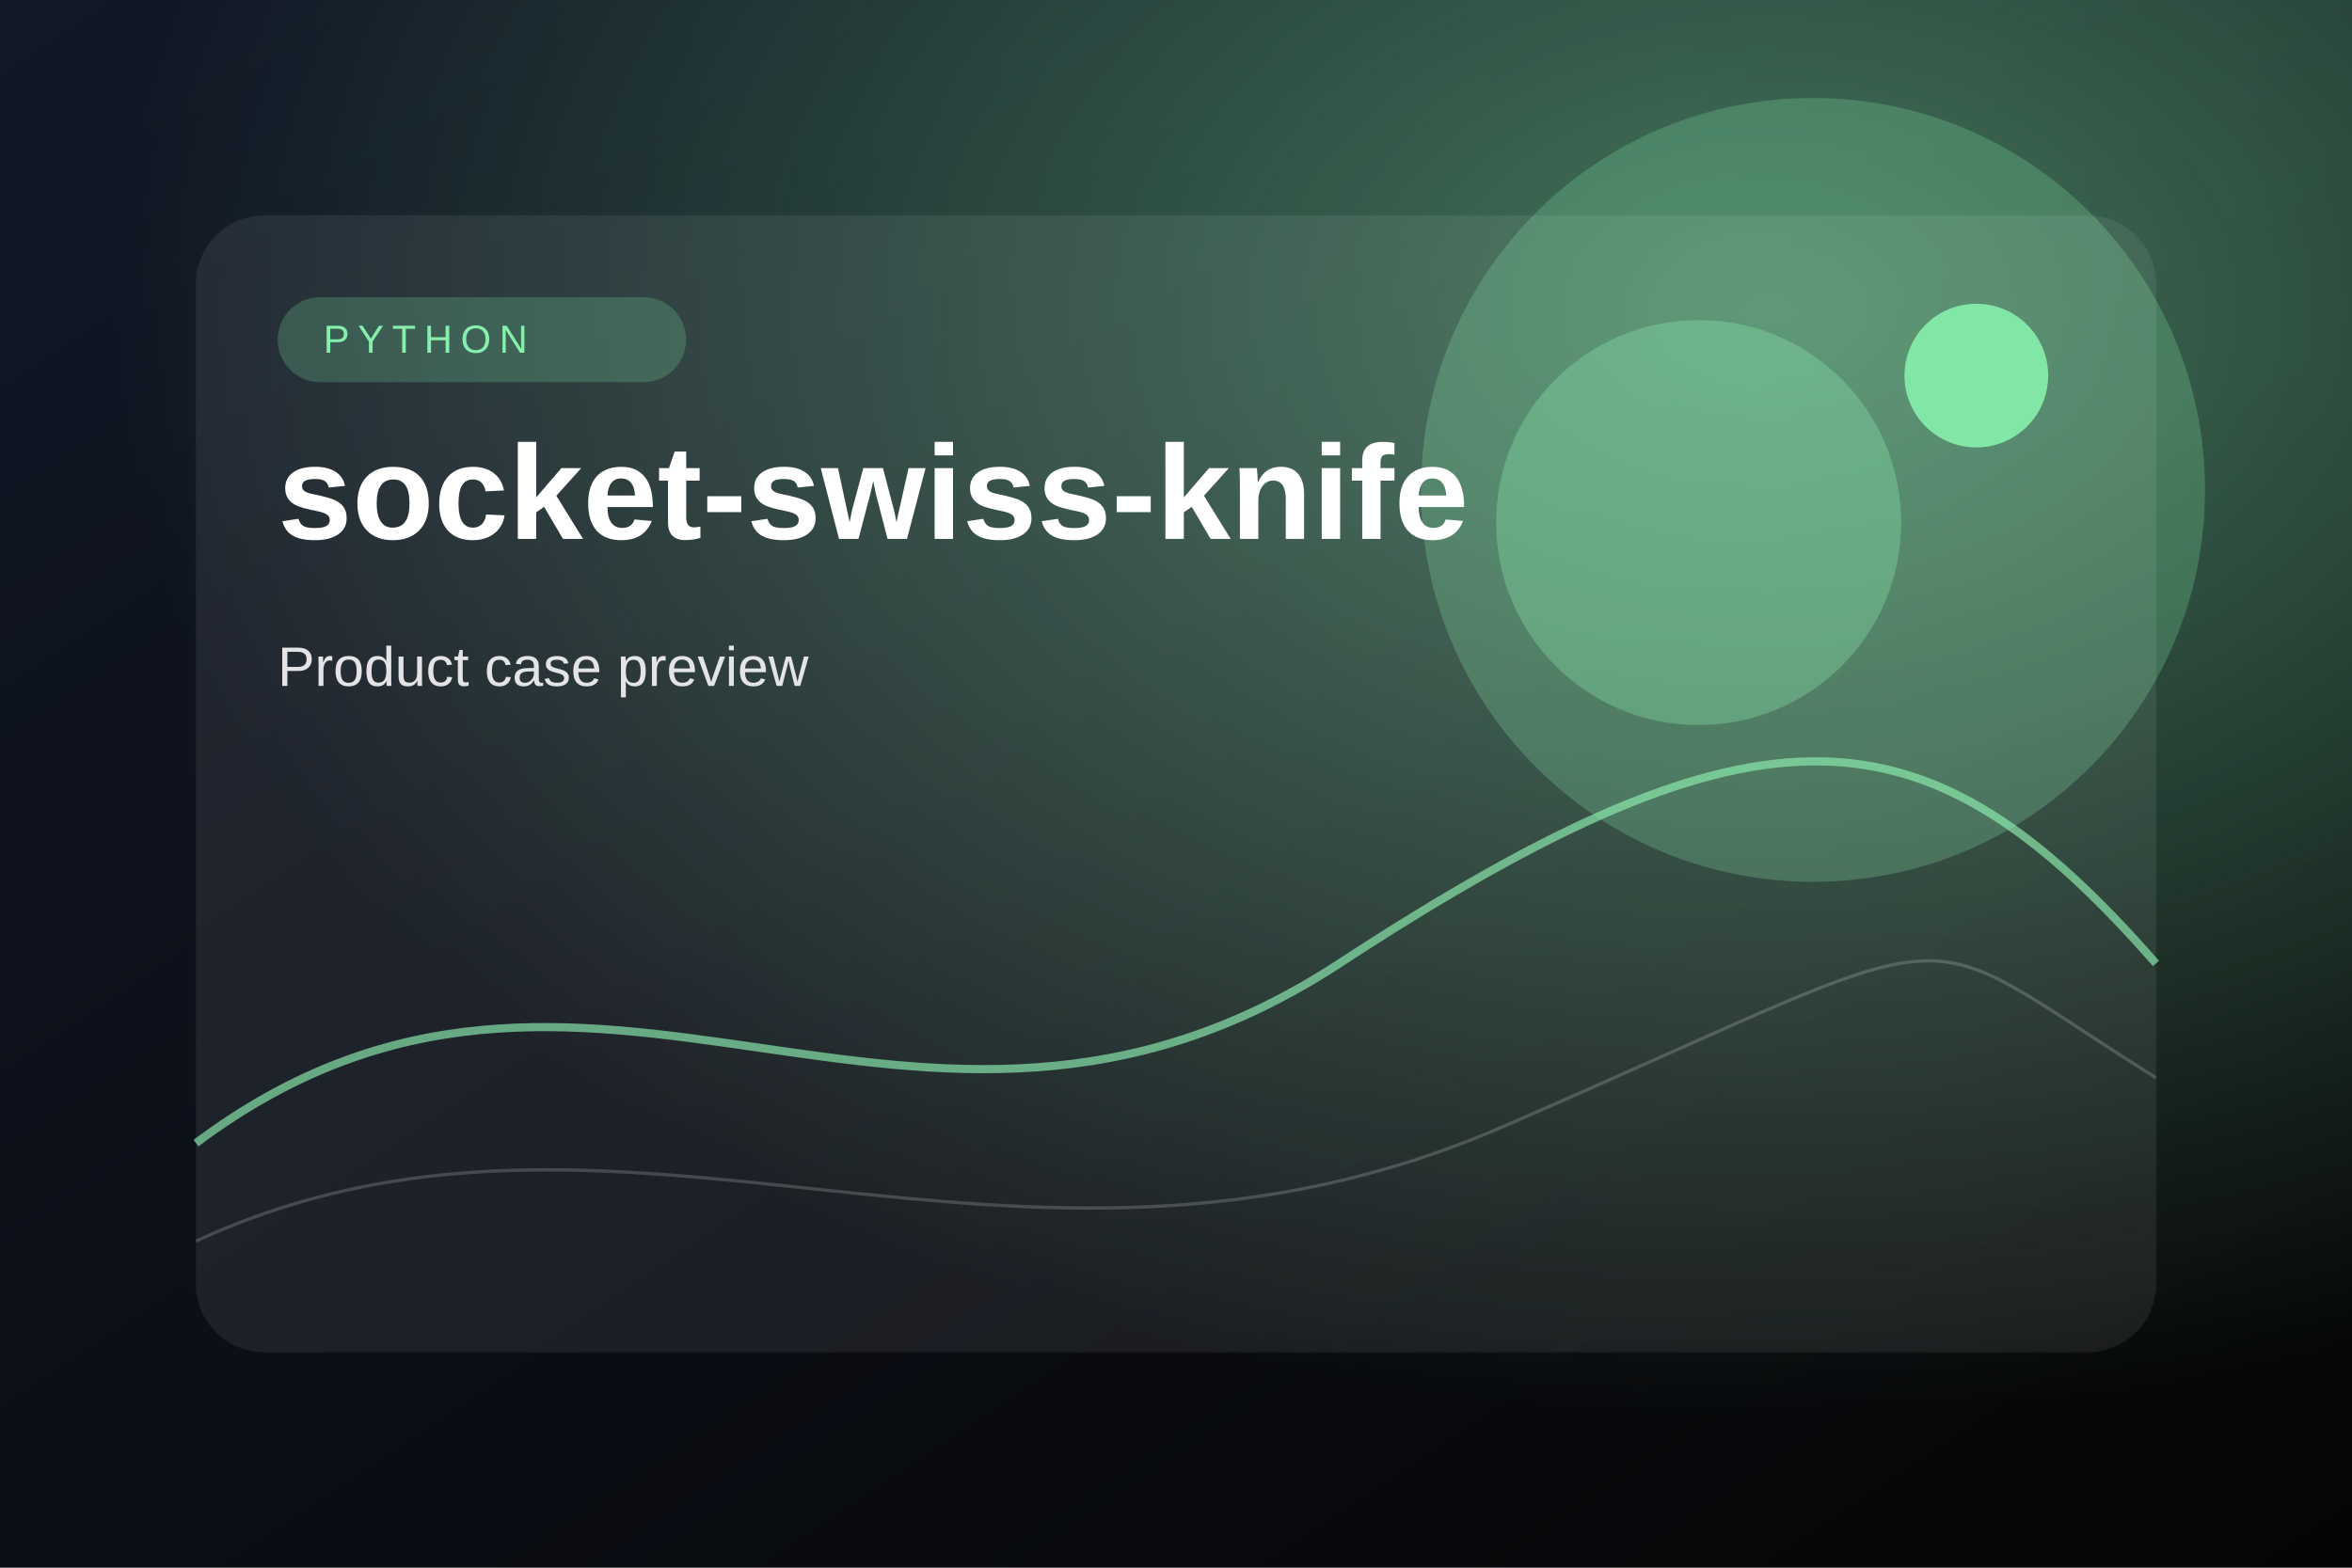
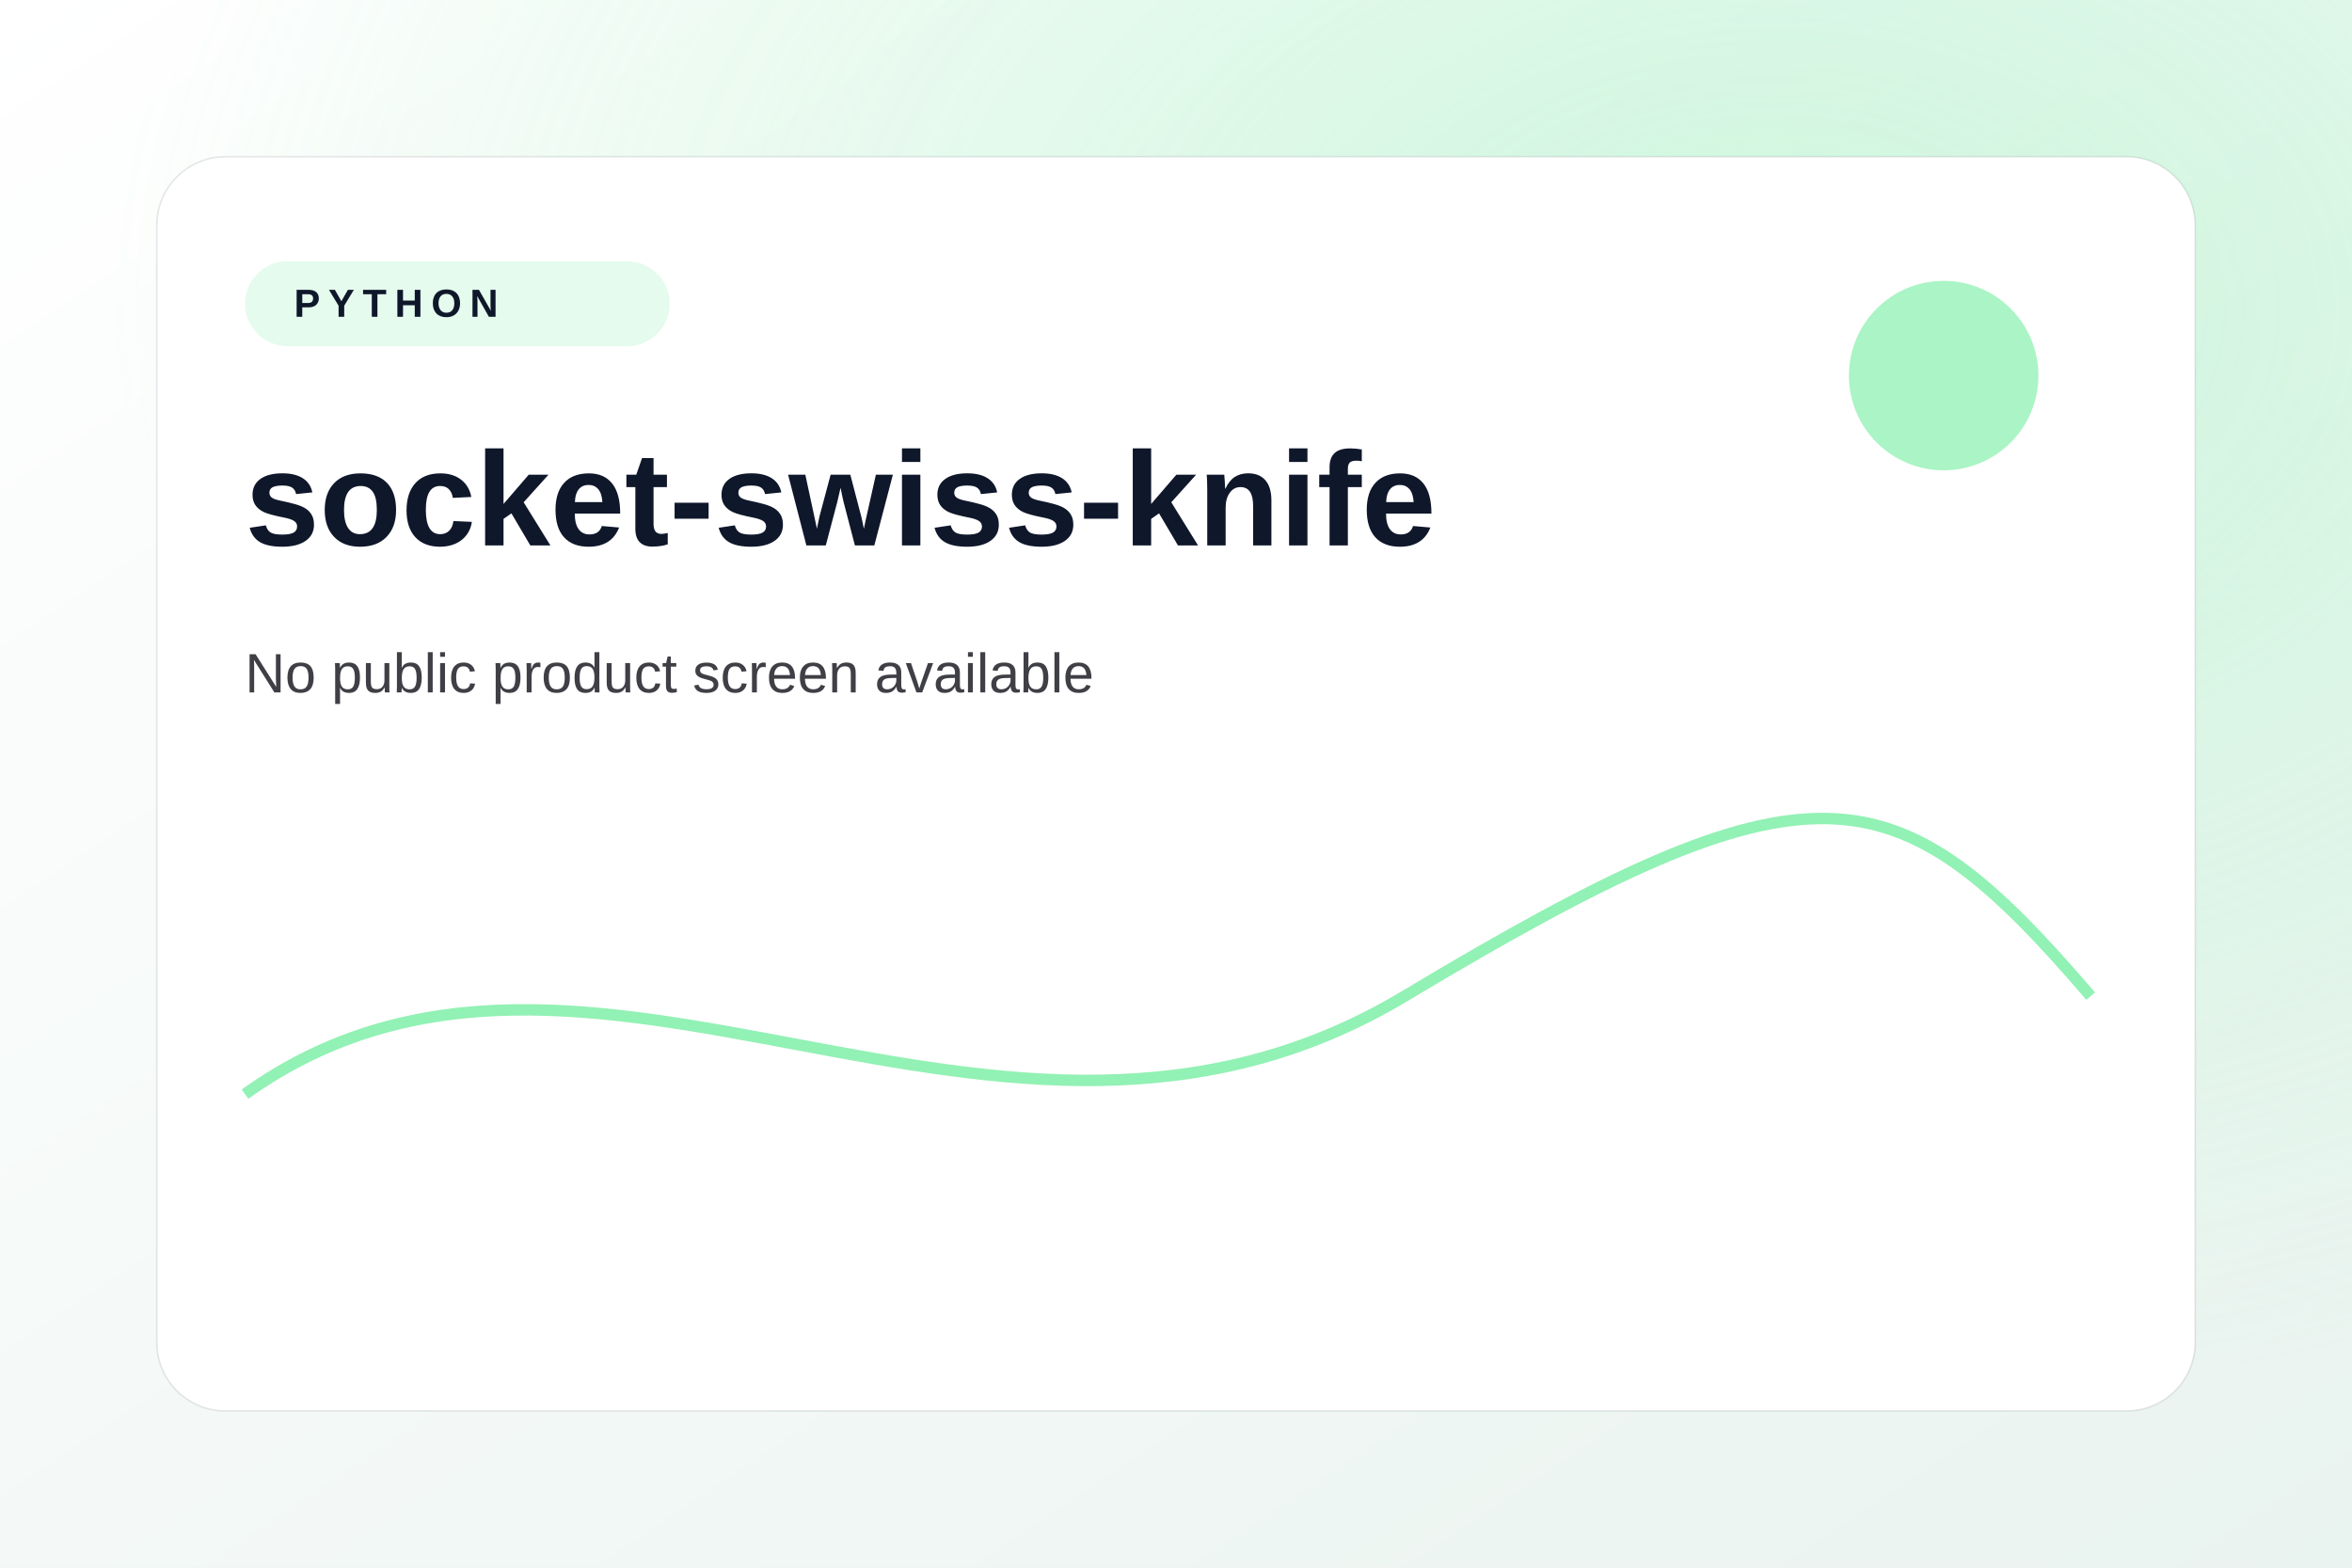
<svg xmlns="http://www.w3.org/2000/svg" width="1440" height="960" viewBox="0 0 1440 960">
  <defs>
    <linearGradient id="g" x1="0" x2="1" y1="0" y2="1">
-       <stop offset="0" stop-color="#111827" />
-       <stop offset="1" stop-color="#050505" />
+       <stop offset="0" stop-color="#ffffff" />
+       <stop offset="1" stop-color="#e9f3ef" />
    </linearGradient>
    <radialGradient id="r" cx="75%" cy="20%" r="70%">
-       <stop offset="0" stop-color="#86efac" stop-opacity=".45" />
+       <stop offset="0" stop-color="#86efac" stop-opacity=".36" />
      <stop offset="1" stop-color="#86efac" stop-opacity="0" />
    </radialGradient>
  </defs>
  <rect width="1440" height="960" fill="url(#g)" />
  <rect width="1440" height="960" fill="url(#r)" />
-   <circle cx="1110" cy="300" r="240" fill="#86efac" opacity=".24" />
-   <circle cx="1040" cy="320" r="124" fill="#86efac" opacity=".32" />
-   <path d="M120 700 C 360 520, 560 760, 820 590 S 1180 430, 1320 590" fill="none" stroke="#86efac" stroke-width="5" opacity=".65" />
-   <path d="M120 760 C 380 640, 620 820, 920 690 S 1160 560, 1320 660" fill="none" stroke="#ffffff" stroke-width="2" opacity=".18" />
-   <rect x="120" y="132" width="1200" height="696" rx="42" fill="#ffffff" opacity=".075" stroke="#ffffff" stroke-opacity=".2" />
-   <rect x="170" y="182" width="250" height="52" rx="26" fill="#86efac" opacity=".22" />
-   <text x="198" y="216" fill="#86efac" font-family="Arial, sans-serif" font-size="24" letter-spacing="5">PYTHON</text>
-   <text x="170" y="330" fill="#fff" font-family="Arial, sans-serif" font-size="82" font-weight="700">socket-swiss-knife</text>
-   <text x="170" y="420" fill="#e4e4e7" font-family="Arial, sans-serif" font-size="34">Product case preview</text>
-   <circle cx="1210" cy="230" r="44" fill="#86efac" opacity=".9" />
+   <rect x="96" y="96" width="1248" height="768" rx="42" fill="#ffffff" stroke="#0f172a" stroke-opacity=".10" />
+   <rect x="150" y="160" width="260" height="52" rx="26" fill="#86efac" opacity=".22" />
+   <text x="180" y="194" fill="#0f172a" font-family="Arial, sans-serif" font-size="24" font-weight="700" letter-spacing="5">PYTHON</text>
+   <text x="150" y="334" fill="#0f172a" font-family="Arial, sans-serif" font-size="82" font-weight="700">socket-swiss-knife</text>
+   <text x="150" y="424" fill="#3f3f46" font-family="Arial, sans-serif" font-size="34">No public product screen available</text>
+   <path d="M150 670 C 360 520, 610 760, 860 610 S 1160 470, 1280 610" fill="none" stroke="#86efac" stroke-width="7" opacity=".9" />
+   <circle cx="1190" cy="230" r="58" fill="#86efac" opacity=".7" />
</svg>
